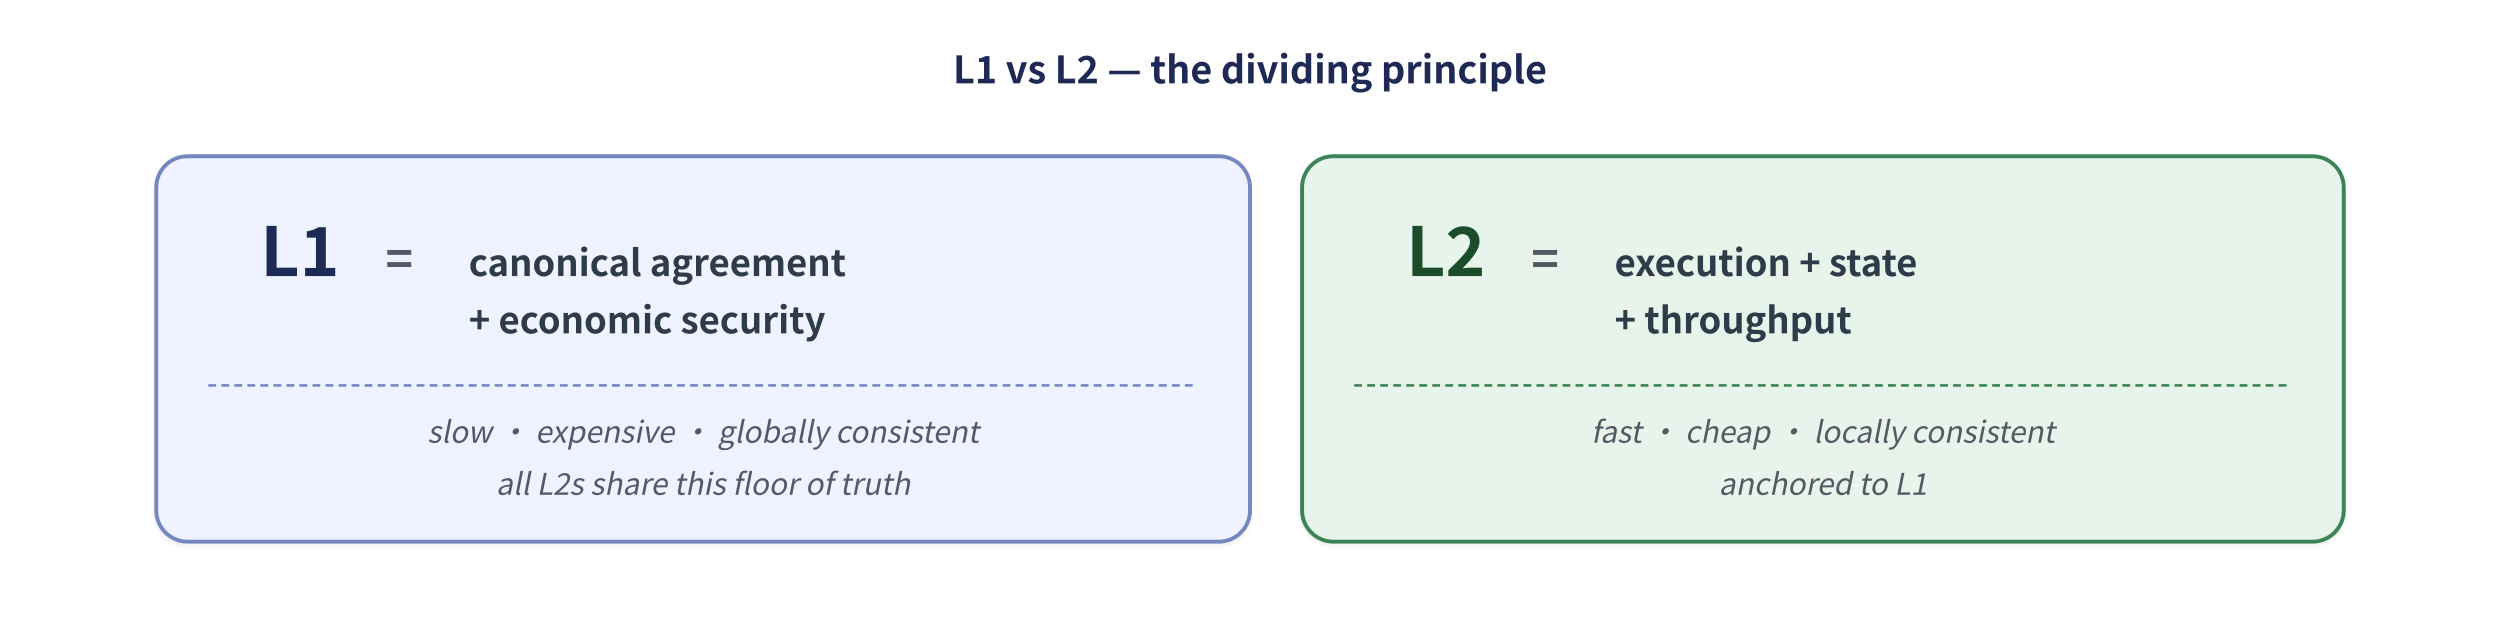
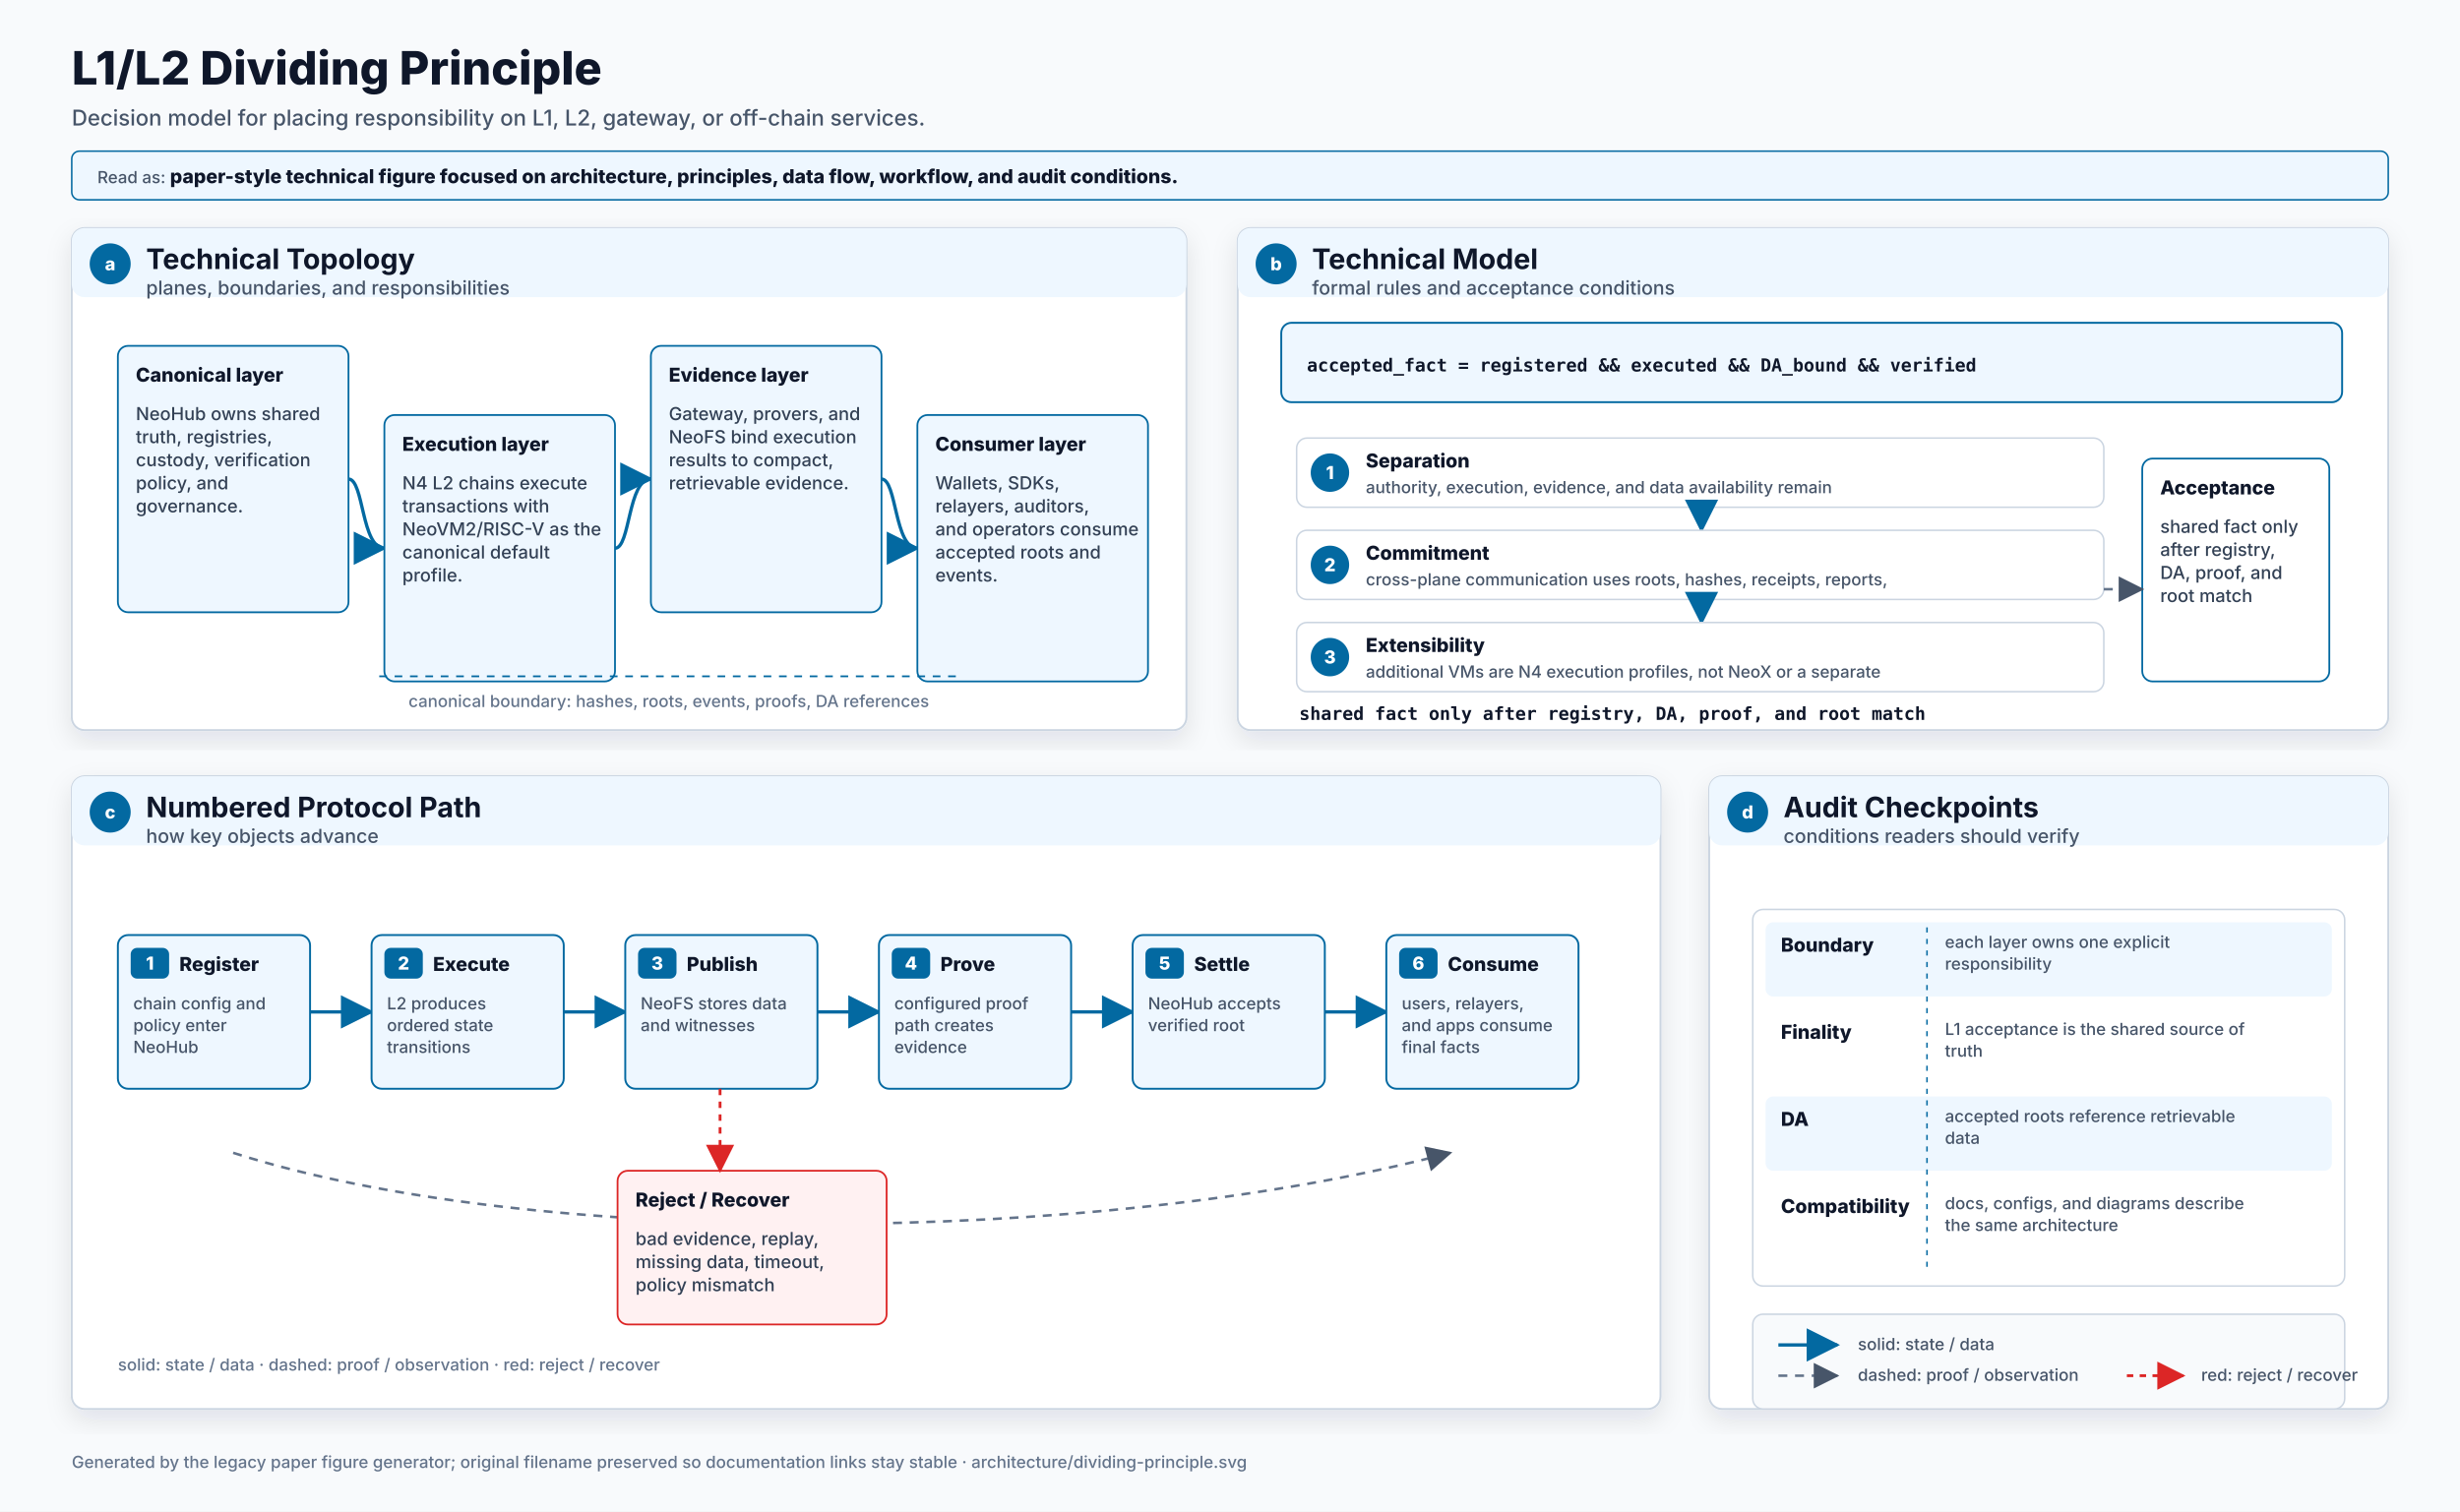
- <svg xmlns="http://www.w3.org/2000/svg" viewBox="0 0 960 240" font-family="'Noto Sans CJK SC', -apple-system, BlinkMacSystemFont, 'Segoe UI', Helvetica, Arial, sans-serif" role="img" aria-labelledby="title desc">
+ <svg xmlns="http://www.w3.org/2000/svg" width="1920" height="1180" viewBox="0 0 1920 1180" role="img" aria-label="L1/L2 Dividing Principle">
  <defs>
-     <filter id="card" x="-2%" y="-3%" width="104%" height="106%">
-       <feDropShadow dx="0" dy="1" stdDeviation="0.9" flood-color="#000000" flood-opacity="0.07" />
+     <marker id="arrowAccent" viewBox="0 0 10 10" refX="9.2" refY="5" markerWidth="10" markerHeight="10" orient="auto">
+       <path d="M0,0 L10,5 L0,10 Z" fill="#0369a1" />
+     </marker>
+     <marker id="arrowGray" viewBox="0 0 10 10" refX="9.2" refY="5" markerWidth="10" markerHeight="10" orient="auto">
+       <path d="M0,0 L10,5 L0,10 Z" fill="#475569" />
+     </marker>
+     <marker id="arrowFault" viewBox="0 0 10 10" refX="9.2" refY="5" markerWidth="10" markerHeight="10" orient="auto">
+       <path d="M0,0 L10,5 L0,10 Z" fill="#dc2626" />
+     </marker>
+     <filter id="shadow" x="-3%" y="-4%" width="106%" height="108%">
+       <feDropShadow dx="0" dy="8" stdDeviation="10" flood-color="#0f172a" flood-opacity="0.10" />
    </filter>
    <style>
-       .header     { font-size: 14.5px; font-weight: 700; }
-       .label      { font-size: 26px; font-weight: 800; }
-       .equals     { font-size: 18px; fill: #525a64; font-weight: 600; }
-       .body       { font-size: 14px; fill: #2d3a48; }
-       .caption    { font-size: 11.5px; fill: #525a64; font-style: italic; }
-     </style>
+ .bg{fill:#f8fafc}.panel{fill:#ffffff;stroke:#cbd5e1;stroke-width:1.5;filter:url(#shadow)}
+ .title{font:800 36px 'Inter','Segoe UI',Arial,sans-serif;fill:#0f172a}.subtitle{font:500 17px 'Inter','Segoe UI',Arial,sans-serif;fill:#475569}
+ .panelTitle{font:750 22px 'Inter','Segoe UI',Arial,sans-serif;fill:#0f172a}.panelSub{font:500 15px 'Inter','Segoe UI',Arial,sans-serif;fill:#475569}
+ .strong{font:760 15px 'Inter','Segoe UI',Arial,sans-serif;fill:#0f172a}.body{font:500 14px 'Inter','Segoe UI',Arial,sans-serif;fill:#334155}.small{font:500 13px 'Inter','Segoe UI',Arial,sans-serif;fill:#475569}
+ .mono{font:650 14px 'Cascadia Mono','SFMono-Regular',Consolas,monospace;fill:#0f172a}.label{font:800 14px 'Inter','Segoe UI',Arial,sans-serif;fill:#ffffff}.caption{font:500 13px 'Inter','Segoe UI',Arial,sans-serif;fill:#64748b}
+ .accentArrow{stroke:#0369a1;stroke-width:2.6;fill:none;marker-end:url(#arrowAccent)}.dashArrow{stroke:#64748b;stroke-width:2.0;fill:none;stroke-dasharray:7 6;marker-end:url(#arrowGray)}.faultArrow{stroke:#dc2626;stroke-width:2.2;fill:none;stroke-dasharray:5 5;marker-end:url(#arrowFault)}
+ </style>
  </defs>
-   <rect width="960" height="240" fill="#ffffff" />
-   <text x="480" y="32" text-anchor="middle" class="header" fill="#1e2a55">L1 vs L2 — the dividing principle</text>
-   <g filter="url(#card)">
-     <rect x="60" y="60" width="420" height="148" rx="12" ry="12" fill="#eff3ff" stroke="#7587c1" stroke-width="1.5" />
-     <text x="100" y="106" class="label" fill="#1e2a55">L1</text>
-     <text x="148" y="106" class="equals">=</text>
-     <text x="180" y="106" class="body" font-weight="700">canonical agreement</text>
-     <text x="180" y="128" class="body" font-weight="700">+ economic security</text>
-     <line x1="80" y1="148" x2="460" y2="148" stroke="#7587c1" stroke-dasharray="3 2" />
-     <text x="270" y="170" text-anchor="middle" class="caption">slow · expensive · globally consistent</text>
-     <text x="270" y="190" text-anchor="middle" class="caption">all L2s share this floor of truth</text>
-   </g>
-   <g filter="url(#card)">
-     <rect x="500" y="60" width="400" height="148" rx="12" ry="12" fill="#e7f4eb" stroke="#3a8454" stroke-width="1.5" />
-     <text x="540" y="106" class="label" fill="#1d4d2c">L2</text>
-     <text x="588" y="106" class="equals">=</text>
-     <text x="620" y="106" class="body" font-weight="700">execution + state</text>
-     <text x="620" y="128" class="body" font-weight="700">+ throughput</text>
-     <line x1="520" y1="148" x2="880" y2="148" stroke="#3a8454" stroke-dasharray="3 2" />
-     <text x="700" y="170" text-anchor="middle" class="caption">fast · cheap · locally consistent</text>
-     <text x="700" y="190" text-anchor="middle" class="caption">anchored to L1</text>
-   </g>
+   <rect class="bg" width="1920" height="1180" />
+   <text x="56" y="66" class="title">L1/L2 Dividing Principle</text>
+   <text x="56" y="98" class="subtitle">Decision model for placing responsibility on L1, L2, gateway, or off-chain services.</text>
+   <rect x="56" y="118" width="1808" height="38" rx="6" fill="#eef7ff" stroke="#0369a1" stroke-width="1.2" />
+   <text x="76" y="143" class="small">Read as: <tspan class="strong">paper-style technical figure focused on architecture, principles, data flow, workflow, and audit conditions.</tspan>
+   </text>
+   <rect x="56" y="178" width="870" height="392" rx="10" class="panel" />
+   <rect x="56" y="178" width="870" height="54" rx="10" fill="#eef7ff" />
+   <circle cx="86" cy="206" r="16" fill="#0369a1" />
+   <text x="86" y="211" text-anchor="middle" class="label">a</text>
+   <text x="114" y="210" class="panelTitle">Technical Topology</text>
+   <text x="114" y="230" class="panelSub">planes, boundaries, and responsibilities</text>
+   <rect x="966" y="178" width="898" height="392" rx="10" class="panel" />
+   <rect x="966" y="178" width="898" height="54" rx="10" fill="#eef7ff" />
+   <circle cx="996" cy="206" r="16" fill="#0369a1" />
+   <text x="996" y="211" text-anchor="middle" class="label">b</text>
+   <text x="1024" y="210" class="panelTitle">Technical Model</text>
+   <text x="1024" y="230" class="panelSub">formal rules and acceptance conditions</text>
+   <rect x="56" y="606" width="1240" height="494" rx="10" class="panel" />
+   <rect x="56" y="606" width="1240" height="54" rx="10" fill="#eef7ff" />
+   <circle cx="86" cy="634" r="16" fill="#0369a1" />
+   <text x="86" y="639" text-anchor="middle" class="label">c</text>
+   <text x="114" y="638" class="panelTitle">Numbered Protocol Path</text>
+   <text x="114" y="658" class="panelSub">how key objects advance</text>
+   <rect x="1334" y="606" width="530" height="494" rx="10" class="panel" />
+   <rect x="1334" y="606" width="530" height="54" rx="10" fill="#eef7ff" />
+   <circle cx="1364" cy="634" r="16" fill="#0369a1" />
+   <text x="1364" y="639" text-anchor="middle" class="label">d</text>
+   <text x="1392" y="638" class="panelTitle">Audit Checkpoints</text>
+   <text x="1392" y="658" class="panelSub">conditions readers should verify</text>
+   <rect x="92" y="270" width="180" height="208" rx="8" fill="#eef7ff" stroke="#0369a1" stroke-width="1.4" />
+   <text x="106" y="298" class="strong">Canonical layer</text>
+   <text x="106" y="328" class="body">NeoHub owns shared</text>
+   <text x="106" y="346" class="body">truth, registries,</text>
+   <text x="106" y="364" class="body">custody, verification</text>
+   <text x="106" y="382" class="body">policy, and</text>
+   <text x="106" y="400" class="body">governance.</text>
+   <path class="accentArrow" d="M272 374 C284 374 282 428 300 428" />
+   <rect x="300" y="324" width="180" height="208" rx="8" fill="#eef7ff" stroke="#0369a1" stroke-width="1.4" />
+   <text x="314" y="352" class="strong">Execution layer</text>
+   <text x="314" y="382" class="body">N4 L2 chains execute</text>
+   <text x="314" y="400" class="body">transactions with</text>
+   <text x="314" y="418" class="body">NeoVM2/RISC-V as the</text>
+   <text x="314" y="436" class="body">canonical default</text>
+   <text x="314" y="454" class="body">profile.</text>
+   <path class="accentArrow" d="M480 428 C492 428 490 374 508 374" />
+   <rect x="508" y="270" width="180" height="208" rx="8" fill="#eef7ff" stroke="#0369a1" stroke-width="1.4" />
+   <text x="522" y="298" class="strong">Evidence layer</text>
+   <text x="522" y="328" class="body">Gateway, provers, and</text>
+   <text x="522" y="346" class="body">NeoFS bind execution</text>
+   <text x="522" y="364" class="body">results to compact,</text>
+   <text x="522" y="382" class="body">retrievable evidence.</text>
+   <path class="accentArrow" d="M688 374 C700 374 698 428 716 428" />
+   <rect x="716" y="324" width="180" height="208" rx="8" fill="#eef7ff" stroke="#0369a1" stroke-width="1.4" />
+   <text x="730" y="352" class="strong">Consumer layer</text>
+   <text x="730" y="382" class="body">Wallets, SDKs,</text>
+   <text x="730" y="400" class="body">relayers, auditors,</text>
+   <text x="730" y="418" class="body">and operators consume</text>
+   <text x="730" y="436" class="body">accepted roots and</text>
+   <text x="730" y="454" class="body">events.</text>
+   <line x1="296" y1="528" x2="752" y2="528" stroke="#0369a1" stroke-width="1.4" stroke-dasharray="6 6" />
+   <text x="522" y="552" class="caption" text-anchor="middle">canonical boundary: hashes, roots, events, proofs, DA references</text>
+   <rect x="1000" y="252" width="828" height="62" rx="8" fill="#eef7ff" stroke="#0369a1" stroke-width="1.5" />
+   <text x="1020" y="290" class="mono">accepted_fact = registered &amp;&amp; executed &amp;&amp; DA_bound &amp;&amp; verified</text>
+   <rect x="1012" y="342" width="630" height="54" rx="8" fill="#ffffff" stroke="#cbd5e1" stroke-width="1.2" />
+   <circle cx="1038" cy="369" r="15" fill="#0369a1" />
+   <text x="1038" y="374" text-anchor="middle" class="label">1</text>
+   <text x="1066" y="365" class="strong">Separation</text>
+   <text x="1066" y="385" class="small">authority, execution, evidence, and data availability remain</text>
+   <path class="accentArrow" d="M1328 396 L1328 414" />
+   <rect x="1012" y="414" width="630" height="54" rx="8" fill="#ffffff" stroke="#cbd5e1" stroke-width="1.2" />
+   <circle cx="1038" cy="441" r="15" fill="#0369a1" />
+   <text x="1038" y="446" text-anchor="middle" class="label">2</text>
+   <text x="1066" y="437" class="strong">Commitment</text>
+   <text x="1066" y="457" class="small">cross-plane communication uses roots, hashes, receipts, reports,</text>
+   <path class="accentArrow" d="M1328 468 L1328 486" />
+   <rect x="1012" y="486" width="630" height="54" rx="8" fill="#ffffff" stroke="#cbd5e1" stroke-width="1.2" />
+   <circle cx="1038" cy="513" r="15" fill="#0369a1" />
+   <text x="1038" y="518" text-anchor="middle" class="label">3</text>
+   <text x="1066" y="509" class="strong">Extensibility</text>
+   <text x="1066" y="529" class="small">additional VMs are N4 execution profiles, not NeoX or a separate</text>
+   <rect x="1672" y="358" width="146" height="174" rx="8" fill="#ffffff" stroke="#0369a1" stroke-width="1.4" />
+   <text x="1686" y="386" class="strong">Acceptance</text>
+   <text x="1686" y="416" class="body">shared fact only</text>
+   <text x="1686" y="434" class="body">after registry,</text>
+   <text x="1686" y="452" class="body">DA, proof, and</text>
+   <text x="1686" y="470" class="body">root match</text>
+   <path class="dashArrow" d="M1642 460 L1672 460" />
+   <text x="1014" y="562" class="mono">shared fact only after registry, DA, proof, and root match</text>
+   <rect x="92" y="730" width="150" height="120" rx="8" fill="#eef7ff" stroke="#0369a1" stroke-width="1.5" />
+   <rect x="102" y="740" width="30" height="24" rx="5" fill="#0369a1" />
+   <text x="117" y="757" text-anchor="middle" class="label">1</text>
+   <text x="140" y="758" class="strong">Register</text>
+   <text x="104" y="788" class="small">chain config and</text>
+   <text x="104" y="805" class="small">policy enter</text>
+   <text x="104" y="822" class="small">NeoHub</text>
+   <path class="accentArrow" d="M242 790 L290 790" />
+   <rect x="290" y="730" width="150" height="120" rx="8" fill="#eef7ff" stroke="#0369a1" stroke-width="1.5" />
+   <rect x="300" y="740" width="30" height="24" rx="5" fill="#0369a1" />
+   <text x="315" y="757" text-anchor="middle" class="label">2</text>
+   <text x="338" y="758" class="strong">Execute</text>
+   <text x="302" y="788" class="small">L2 produces</text>
+   <text x="302" y="805" class="small">ordered state</text>
+   <text x="302" y="822" class="small">transitions</text>
+   <path class="accentArrow" d="M440 790 L488 790" />
+   <rect x="488" y="730" width="150" height="120" rx="8" fill="#eef7ff" stroke="#0369a1" stroke-width="1.5" />
+   <rect x="498" y="740" width="30" height="24" rx="5" fill="#0369a1" />
+   <text x="513" y="757" text-anchor="middle" class="label">3</text>
+   <text x="536" y="758" class="strong">Publish</text>
+   <text x="500" y="788" class="small">NeoFS stores data</text>
+   <text x="500" y="805" class="small">and witnesses</text>
+   <path class="accentArrow" d="M638 790 L686 790" />
+   <rect x="686" y="730" width="150" height="120" rx="8" fill="#eef7ff" stroke="#0369a1" stroke-width="1.5" />
+   <rect x="696" y="740" width="30" height="24" rx="5" fill="#0369a1" />
+   <text x="711" y="757" text-anchor="middle" class="label">4</text>
+   <text x="734" y="758" class="strong">Prove</text>
+   <text x="698" y="788" class="small">configured proof</text>
+   <text x="698" y="805" class="small">path creates</text>
+   <text x="698" y="822" class="small">evidence</text>
+   <path class="accentArrow" d="M836 790 L884 790" />
+   <rect x="884" y="730" width="150" height="120" rx="8" fill="#eef7ff" stroke="#0369a1" stroke-width="1.5" />
+   <rect x="894" y="740" width="30" height="24" rx="5" fill="#0369a1" />
+   <text x="909" y="757" text-anchor="middle" class="label">5</text>
+   <text x="932" y="758" class="strong">Settle</text>
+   <text x="896" y="788" class="small">NeoHub accepts</text>
+   <text x="896" y="805" class="small">verified root</text>
+   <path class="accentArrow" d="M1034 790 L1082 790" />
+   <rect x="1082" y="730" width="150" height="120" rx="8" fill="#eef7ff" stroke="#0369a1" stroke-width="1.5" />
+   <rect x="1092" y="740" width="30" height="24" rx="5" fill="#0369a1" />
+   <text x="1107" y="757" text-anchor="middle" class="label">6</text>
+   <text x="1130" y="758" class="strong">Consume</text>
+   <text x="1094" y="788" class="small">users, relayers,</text>
+   <text x="1094" y="805" class="small">and apps consume</text>
+   <text x="1094" y="822" class="small">final facts</text>
+   <path class="dashArrow" d="M182 900 C412 974 852 974 1132 900" />
+   <rect x="482" y="914" width="210" height="120" rx="8" fill="#fff1f2" stroke="#dc2626" stroke-width="1.4" />
+   <text x="496" y="942" class="strong">Reject / Recover</text>
+   <text x="496" y="972" class="body">bad evidence, replay,</text>
+   <text x="496" y="990" class="body">missing data, timeout,</text>
+   <text x="496" y="1008" class="body">policy mismatch</text>
+   <path class="faultArrow" d="M562 850 L562 914" />
+   <text x="92" y="1070" class="caption">solid: state / data · dashed: proof / observation · red: reject / recover</text>
+   <rect x="1368" y="710" width="462" height="294" rx="8" fill="#ffffff" stroke="#cbd5e1" stroke-width="1.2" />
+   <rect x="1378" y="720" width="442" height="58" rx="6" fill="#eef7ff" />
+   <text x="1390" y="743" class="strong">Boundary</text>
+   <text x="1518" y="740" class="small">each layer owns one explicit</text>
+   <text x="1518" y="757" class="small">responsibility</text>
+   <rect x="1378" y="788" width="442" height="58" rx="6" fill="#ffffff" />
+   <text x="1390" y="811" class="strong">Finality</text>
+   <text x="1518" y="808" class="small">L1 acceptance is the shared source of</text>
+   <text x="1518" y="825" class="small">truth</text>
+   <rect x="1378" y="856" width="442" height="58" rx="6" fill="#eef7ff" />
+   <text x="1390" y="879" class="strong">DA</text>
+   <text x="1518" y="876" class="small">accepted roots reference retrievable</text>
+   <text x="1518" y="893" class="small">data</text>
+   <rect x="1378" y="924" width="442" height="58" rx="6" fill="#ffffff" />
+   <text x="1390" y="947" class="strong">Compatibility</text>
+   <text x="1518" y="944" class="small">docs, configs, and diagrams describe</text>
+   <text x="1518" y="961" class="small">the same architecture</text>
+   <line x1="1504" y1="724" x2="1504" y2="992" stroke="#0369a1" stroke-width="1.2" stroke-dasharray="4 5" />
+   <rect x="1368" y="1026" width="462" height="74" rx="8" fill="#f8fafc" stroke="#cbd5e1" stroke-width="1.2" />
+   <line x1="1388" y1="1050" x2="1434" y2="1050" stroke="#0369a1" stroke-width="2.6" marker-end="url(#arrowAccent)" />
+   <text x="1450" y="1054" class="small">solid: state / data</text>
+   <line x1="1388" y1="1074" x2="1434" y2="1074" stroke="#64748b" stroke-width="2.0" stroke-dasharray="7 6" marker-end="url(#arrowGray)" />
+   <text x="1450" y="1078" class="small">dashed: proof / observation</text>
+   <line x1="1660" y1="1074" x2="1704" y2="1074" stroke="#dc2626" stroke-width="2.2" stroke-dasharray="5 5" marker-end="url(#arrowFault)" />
+   <text x="1718" y="1078" class="small">red: reject / recover</text>
+   <text x="56" y="1146" class="caption">Generated by the legacy paper figure generator; original filename preserved so documentation links stay stable · architecture/dividing-principle.svg</text>
</svg>
